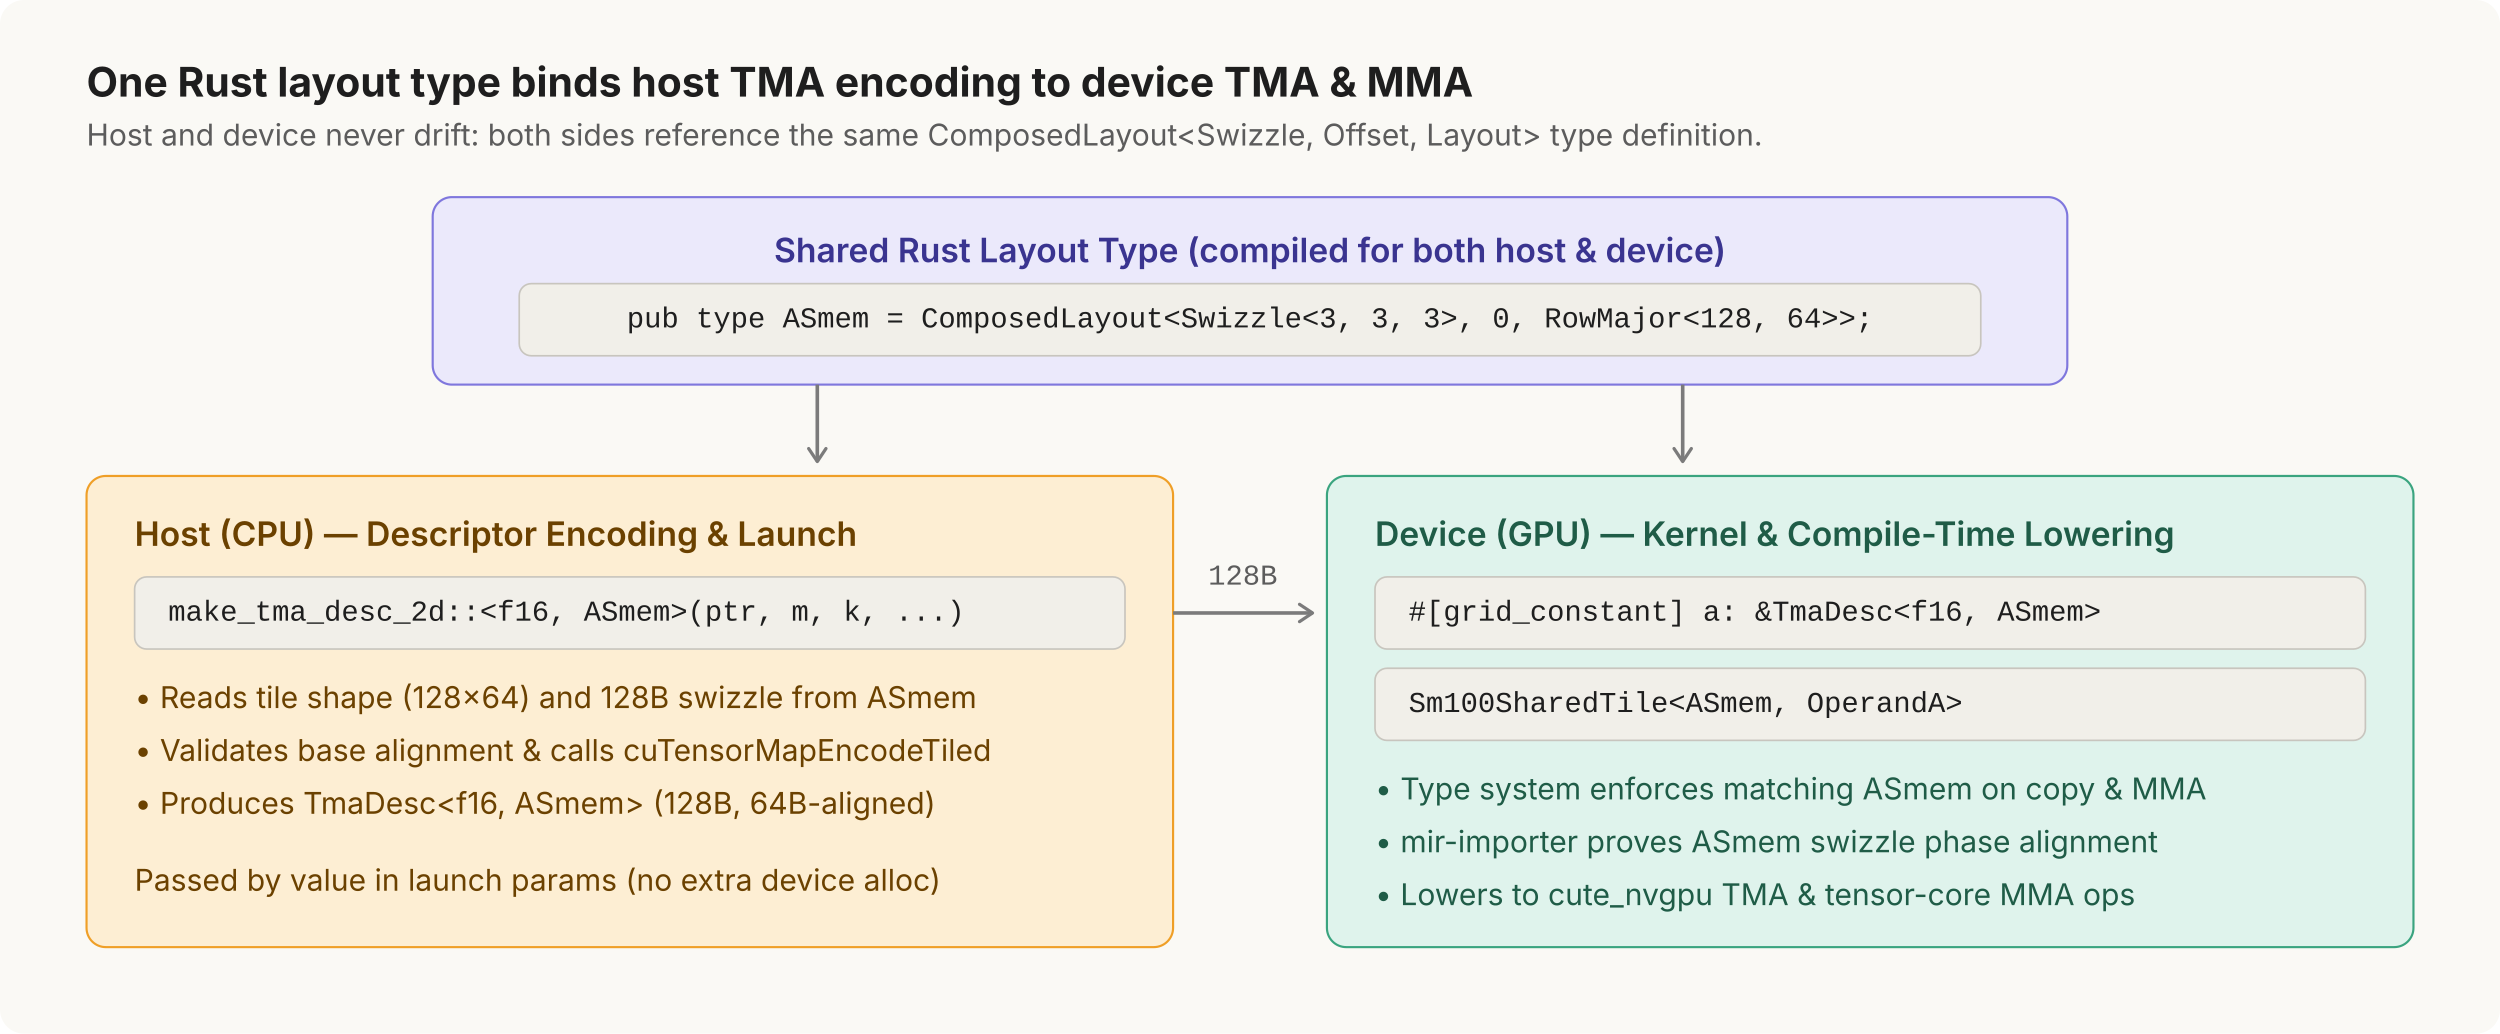
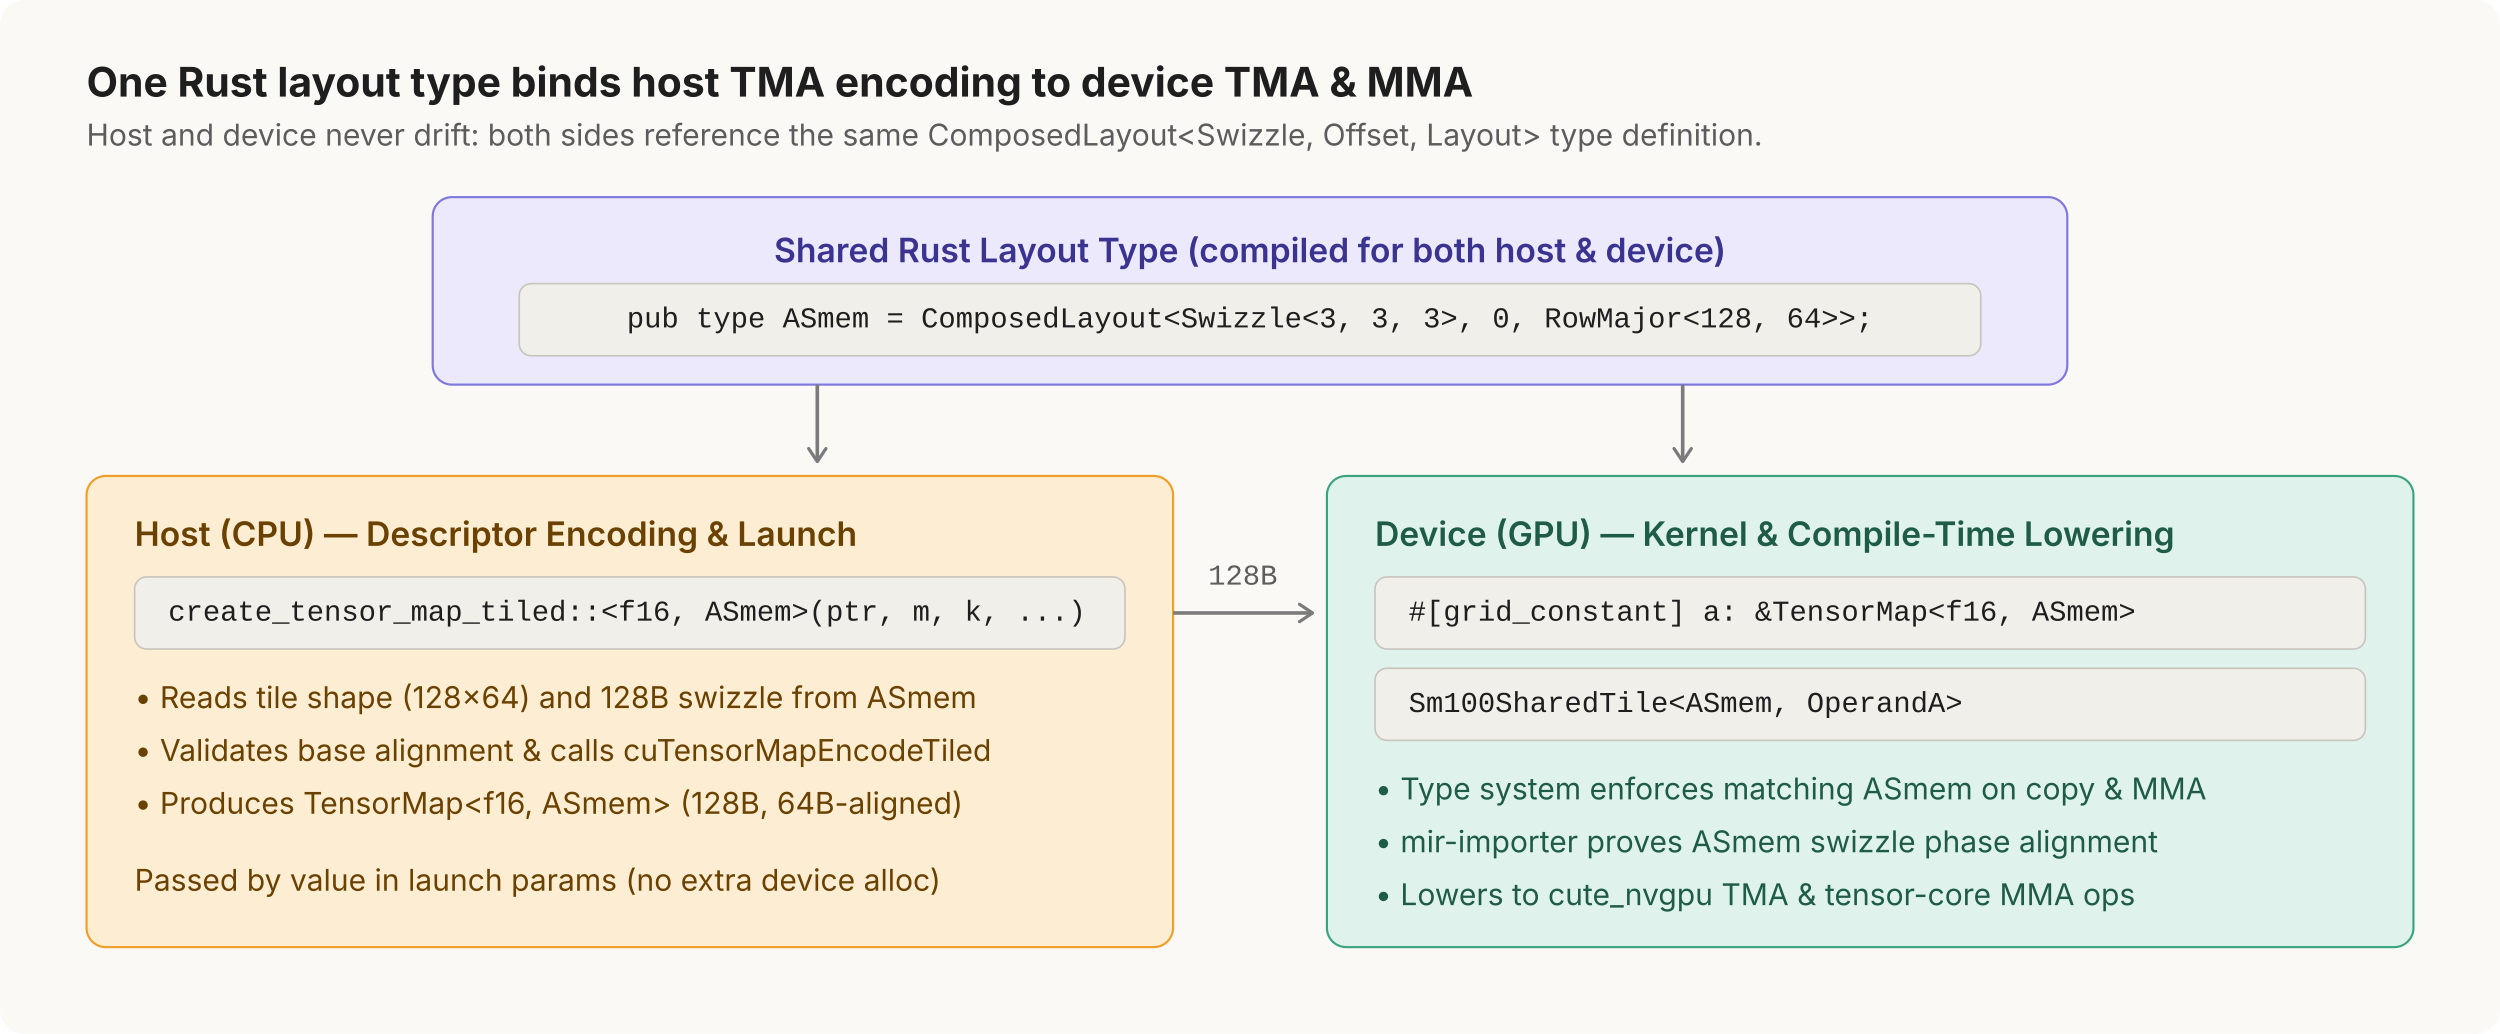
<svg xmlns="http://www.w3.org/2000/svg" class="cute-rs-preview" width="1040" height="430" viewBox="0 0 1040 430" role="img" font-family="-apple-system, BlinkMacSystemFont, 'Segoe UI', Inter, Roboto, Helvetica, Arial, sans-serif">
  <style>.cute-rs-preview text { dominant-baseline:central; text-anchor:middle } .cute-rs-preview .l { text-anchor:start } .cute-rs-preview .bg { fill:#faf9f5 } .cute-rs-preview .title { font-size:17px; font-weight:700; fill:#1e1e1e } .cute-rs-preview .th { font-size:14px; font-weight:600; fill:#1e1e1e } .cute-rs-preview .t { font-size:13px; fill:#2b2b2b } .cute-rs-preview .ts { font-size:12.5px; fill:#5c5c5c } .cute-rs-preview .tm { font-family:'SFMono-Regular', Consolas, 'Liberation Mono', Menlo, monospace; font-size:12px; font-weight:500 } .cute-rs-preview .k-box { fill:#f1efe9; stroke:#c8c5be } .cute-rs-preview .tx-box { fill:#1e1e1e } .cute-rs-preview .k-purple { fill:#ebe9fb; stroke:#7f77dd } .cute-rs-preview .tx-purple { fill:#3a3490 } .cute-rs-preview .k-teal { fill:#dff3ec; stroke:#3aa47f } .cute-rs-preview .tx-teal { fill:#1f5c47 } .cute-rs-preview .k-amber { fill:#fdeed3; stroke:#ef9f27 } .cute-rs-preview .tx-amber { fill:#6b4100 } .cute-rs-preview .arr { fill:none; stroke:#7b7b7b; stroke-width:1.5 } .cute-rs-preview .arrhead { fill:none; stroke:#7b7b7b; stroke-width:1.5; stroke-linecap:round; stroke-linejoin:round } @media (prefers-color-scheme: dark) { .cute-rs-preview .bg { fill:#161618 } .cute-rs-preview .title, .cute-rs-preview .th { fill:#f2f2f2 } .cute-rs-preview .t { fill:#e6e6e6 } .cute-rs-preview .ts { fill:#b8b8b8 } .cute-rs-preview .k-box { fill:#242428; stroke:#4a4a50 } .cute-rs-preview .tx-box { fill:#f2f2f2 } .cute-rs-preview .arr, .cute-rs-preview .arrhead { stroke:#a3a3a3 } .cute-rs-preview .k-purple { fill:#3a3490; stroke:#9a93ea } .cute-rs-preview .tx-purple { fill:#e9e7fb } .cute-rs-preview .k-teal { fill:#1f5c47; stroke:#5fc6a0 } .cute-rs-preview .tx-teal { fill:#dff3ec } .cute-rs-preview .k-amber { fill:#6b4100; stroke:#f3b65a } .cute-rs-preview .tx-amber { fill:#fdeed3 } }</style>
  <defs>
    <marker id="arrow-tma" viewBox="0 0 10 10" refX="8" refY="5" markerWidth="6" markerHeight="6" orient="auto-start-reverse">
      <path class="arrhead" d="M2 1L8 5L2 9" />
    </marker>
  </defs>
  <rect class="bg" width="1040" height="430" rx="10" />
  <text class="title l" x="36" y="34">One Rust layout type binds host TMA encoding to device TMA &amp; MMA</text>
  <text class="ts l" x="36" y="56">Host and device never drift: both sides reference the same ComposedLayout&lt;Swizzle, Offset, Layout&gt; type definition.</text>
  <rect class="k-purple" x="180" y="82" width="680" height="78" rx="8" stroke-width="0.9" />
  <text class="th tx-purple" x="520" y="104">Shared Rust Layout Type (compiled for both host &amp; device)</text>
  <rect class="k-box" x="216" y="118" width="608" height="30" rx="5" stroke-width="0.7" />
  <text class="tm tx-box" x="520" y="133">pub type ASmem = ComposedLayout&lt;Swizzle&lt;3, 3, 3&gt;, 0, RowMajor&lt;128, 64&gt;&gt;;</text>
  <path class="arr" d="M340 160 V192" marker-end="url(#arrow-tma)" />
  <path class="arr" d="M700 160 V192" marker-end="url(#arrow-tma)" />
  <rect class="k-amber" x="36" y="198" width="452" height="196" rx="8" stroke-width="0.9" />
  <text class="th tx-amber l" x="56" y="222">Host (CPU) — Descriptor Encoding &amp; Launch</text>
  <rect class="k-box" x="56" y="240" width="412" height="30" rx="5" stroke-width="0.7" />
-   <text class="tm tx-box l" x="70" y="255">make_tma_desc_2d::&lt;f16, ASmem&gt;(ptr, m, k, ...)</text>
+   <text class="tm tx-box l" x="70" y="255">create_tensor_map_tiled::&lt;f16, ASmem&gt;(ptr, m, k, ...)</text>
  <text class="ts tx-amber l" x="56" y="290">• Reads tile shape (128×64) and 128B swizzle from ASmem</text>
  <text class="ts tx-amber l" x="56" y="312">• Validates base alignment &amp; calls cuTensorMapEncodeTiled</text>
-   <text class="ts tx-amber l" x="56" y="334">• Produces TmaDesc&lt;f16, ASmem&gt; (128B, 64B-aligned)</text>
+   <text class="ts tx-amber l" x="56" y="334">• Produces TensorMap&lt;f16, ASmem&gt; (128B, 64B-aligned)</text>
  <text class="ts tx-amber l" x="56" y="366">Passed by value in launch params (no extra device alloc)</text>
  <line class="arr" x1="488" y1="255" x2="546" y2="255" marker-end="url(#arrow-tma)" />
  <text class="tm" x="517" y="240" fill="#5c5c5c">128B</text>
  <rect class="k-teal" x="552" y="198" width="452" height="196" rx="8" stroke-width="0.9" />
  <text class="th tx-teal l" x="572" y="222">Device (GPU) — Kernel &amp; Compile-Time Lowering</text>
  <rect class="k-box" x="572" y="240" width="412" height="30" rx="5" stroke-width="0.7" />
-   <text class="tm tx-box l" x="586" y="255">#[grid_constant] a: &amp;TmaDesc&lt;f16, ASmem&gt;</text>
+   <text class="tm tx-box l" x="586" y="255">#[grid_constant] a: &amp;TensorMap&lt;f16, ASmem&gt;</text>
  <rect class="k-box" x="572" y="278" width="412" height="30" rx="5" stroke-width="0.7" />
  <text class="tm tx-box l" x="586" y="293">Sm100SharedTile&lt;ASmem, OperandA&gt;</text>
  <text class="ts tx-teal l" x="572" y="328">• Type system enforces matching ASmem on copy &amp; MMA</text>
  <text class="ts tx-teal l" x="572" y="350">• mir-importer proves ASmem swizzle phase alignment</text>
  <text class="ts tx-teal l" x="572" y="372">• Lowers to cute_nvgpu TMA &amp; tensor-core MMA ops</text>
</svg>
